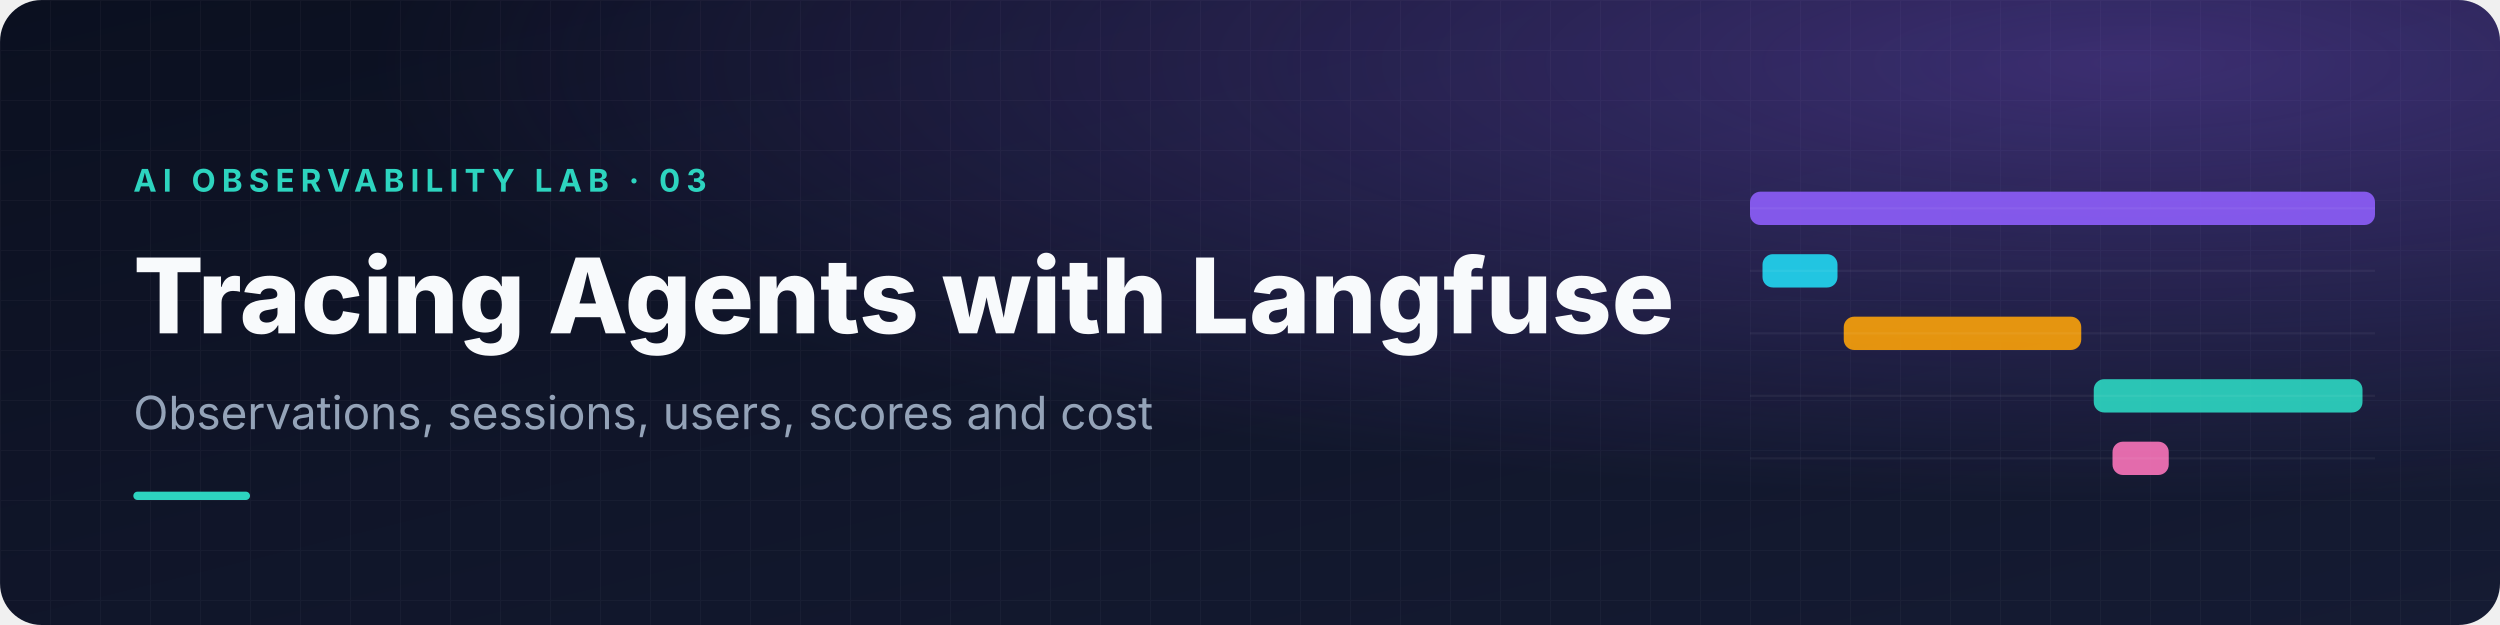
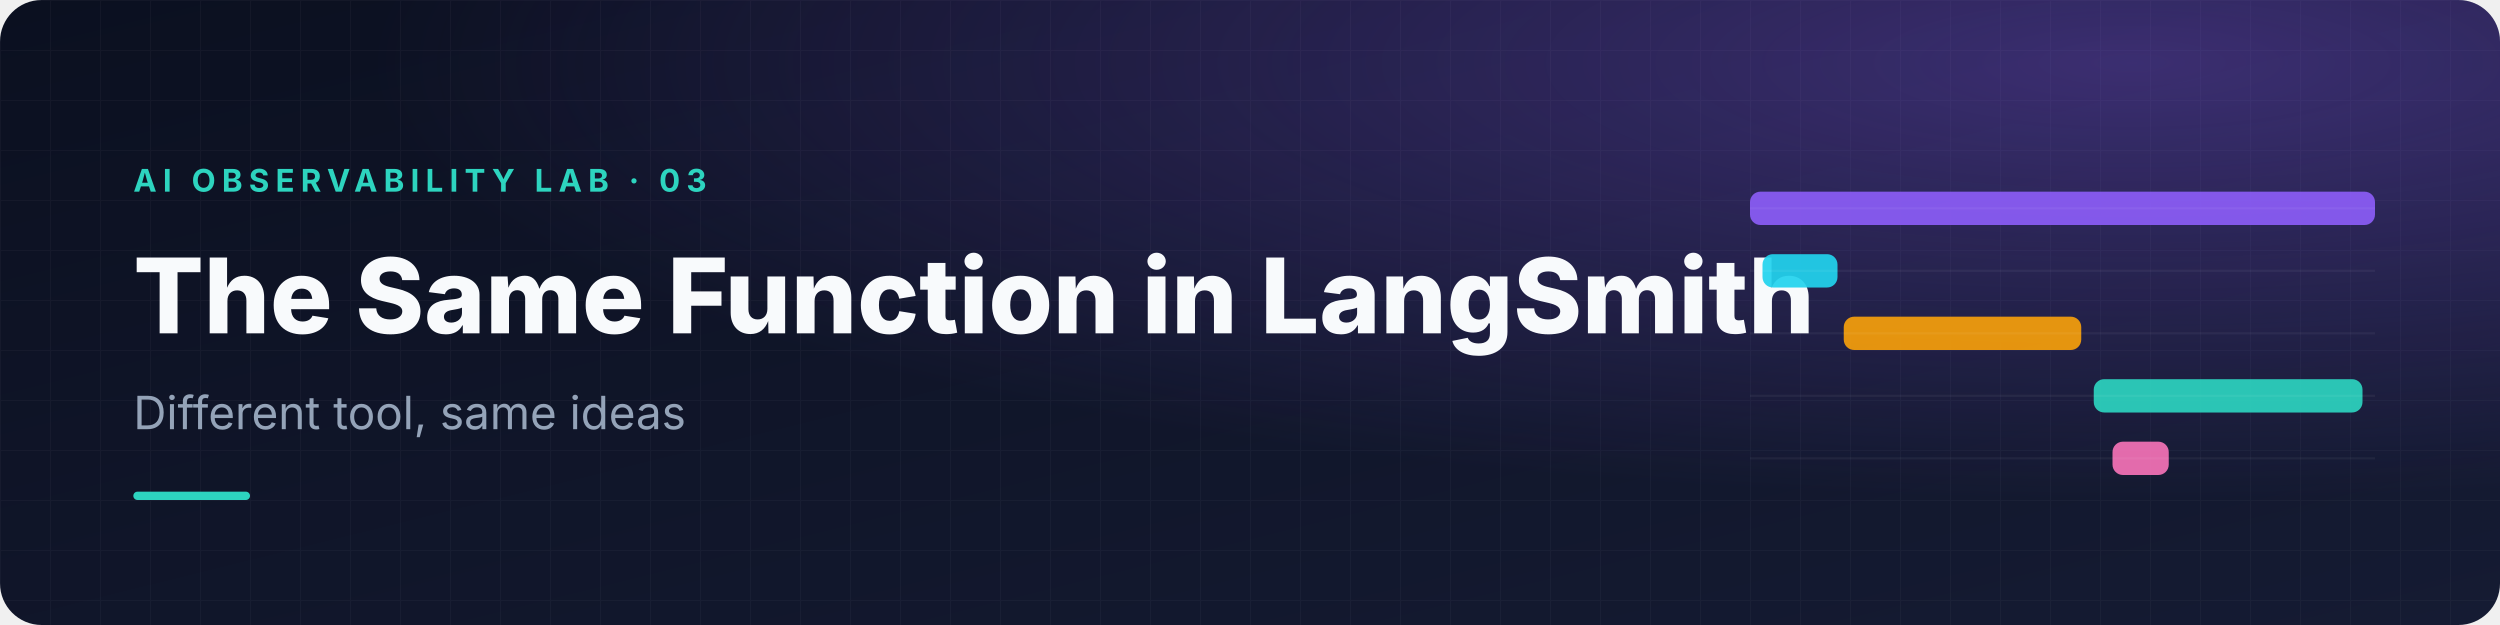
- <svg xmlns="http://www.w3.org/2000/svg" viewBox="0 0 1200 300" width="1200" height="300" role="img" aria-label="Tracing Agents with Langfuse">
+ <svg xmlns="http://www.w3.org/2000/svg" viewBox="0 0 1200 300" width="1200" height="300" role="img" aria-label="The Same Function in LangSmith">
  <defs>
    <linearGradient id="bg" x1="0" y1="0" x2="1" y2="1">
      <stop offset="0" stop-color="#0B1020" />
      <stop offset="1" stop-color="#151B33" />
    </linearGradient>
    <radialGradient id="glow" cx="0.85" cy="0.1" r="0.7">
      <stop offset="0" stop-color="#8B5CF6" stop-opacity="0.35" />
      <stop offset="1" stop-color="#8B5CF6" stop-opacity="0" />
    </radialGradient>
    <pattern id="grid" width="24" height="24" patternUnits="userSpaceOnUse">
      <path d="M24 0H0V24" fill="none" stroke="#ffffff" stroke-opacity="0.035" />
    </pattern>
  </defs>
  <rect width="1200" height="300" rx="20" fill="url(#bg)" />
  <rect width="1200" height="300" rx="20" fill="url(#grid)" />
  <rect width="1200" height="300" rx="20" fill="url(#glow)" />
  <text x="64" y="92" font-family="Inter, -apple-system, 'Segoe UI', Helvetica, Arial, sans-serif" font-size="15" font-weight="700" letter-spacing="3" fill="#2DD4BF">AI OBSERVABILITY LAB  ·  03</text>
-   <text x="64" y="160" font-family="Inter, -apple-system, 'Segoe UI', Helvetica, Arial, sans-serif" font-size="50" font-weight="800" fill="#F8FAFC">Tracing Agents with Langfuse</text>
-   <text x="64" y="206" font-family="Inter, -apple-system, 'Segoe UI', Helvetica, Arial, sans-serif" font-size="22" fill="#94A3B8">Observations, sessions, users, scores and cost</text>
+   <text x="64" y="160" font-family="Inter, -apple-system, 'Segoe UI', Helvetica, Arial, sans-serif" font-size="50" font-weight="800" fill="#F8FAFC">The Same Function in LangSmith</text>
+   <text x="64" y="206" font-family="Inter, -apple-system, 'Segoe UI', Helvetica, Arial, sans-serif" font-size="22" fill="#94A3B8">Different tool, same ideas</text>
  <rect x="64" y="236" width="56" height="4" rx="2" fill="#2DD4BF" />
  <rect x="840.0" y="92" width="300.0" height="16" rx="5" fill="#8B5CF6" opacity="0.92" />
  <line x1="840" y1="100" x2="1140" y2="100" stroke="#ffffff" stroke-opacity="0.05" />
  <rect x="846.0" y="122" width="36.0" height="16" rx="5" fill="#22D3EE" opacity="0.92" />
  <line x1="840" y1="130" x2="1140" y2="130" stroke="#ffffff" stroke-opacity="0.05" />
  <rect x="885.0" y="152" width="114.0" height="16" rx="5" fill="#F59E0B" opacity="0.92" />
  <line x1="840" y1="160" x2="1140" y2="160" stroke="#ffffff" stroke-opacity="0.05" />
  <rect x="1005.0" y="182" width="129.0" height="16" rx="5" fill="#2DD4BF" opacity="0.92" />
  <line x1="840" y1="190" x2="1140" y2="190" stroke="#ffffff" stroke-opacity="0.05" />
  <rect x="1014.0" y="212" width="27.0" height="16" rx="5" fill="#F472B6" opacity="0.92" />
  <line x1="840" y1="220" x2="1140" y2="220" stroke="#ffffff" stroke-opacity="0.05" />
</svg>
